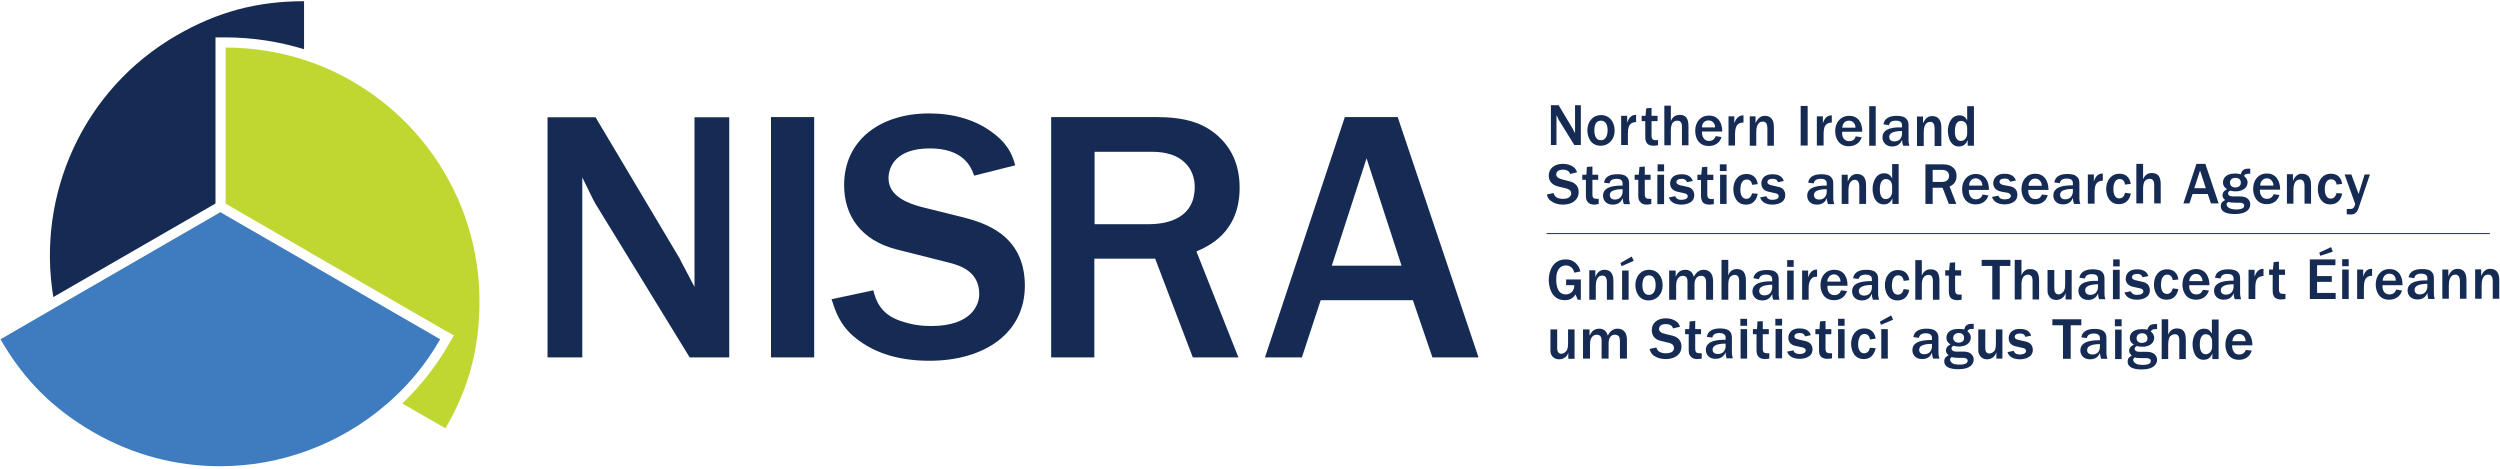
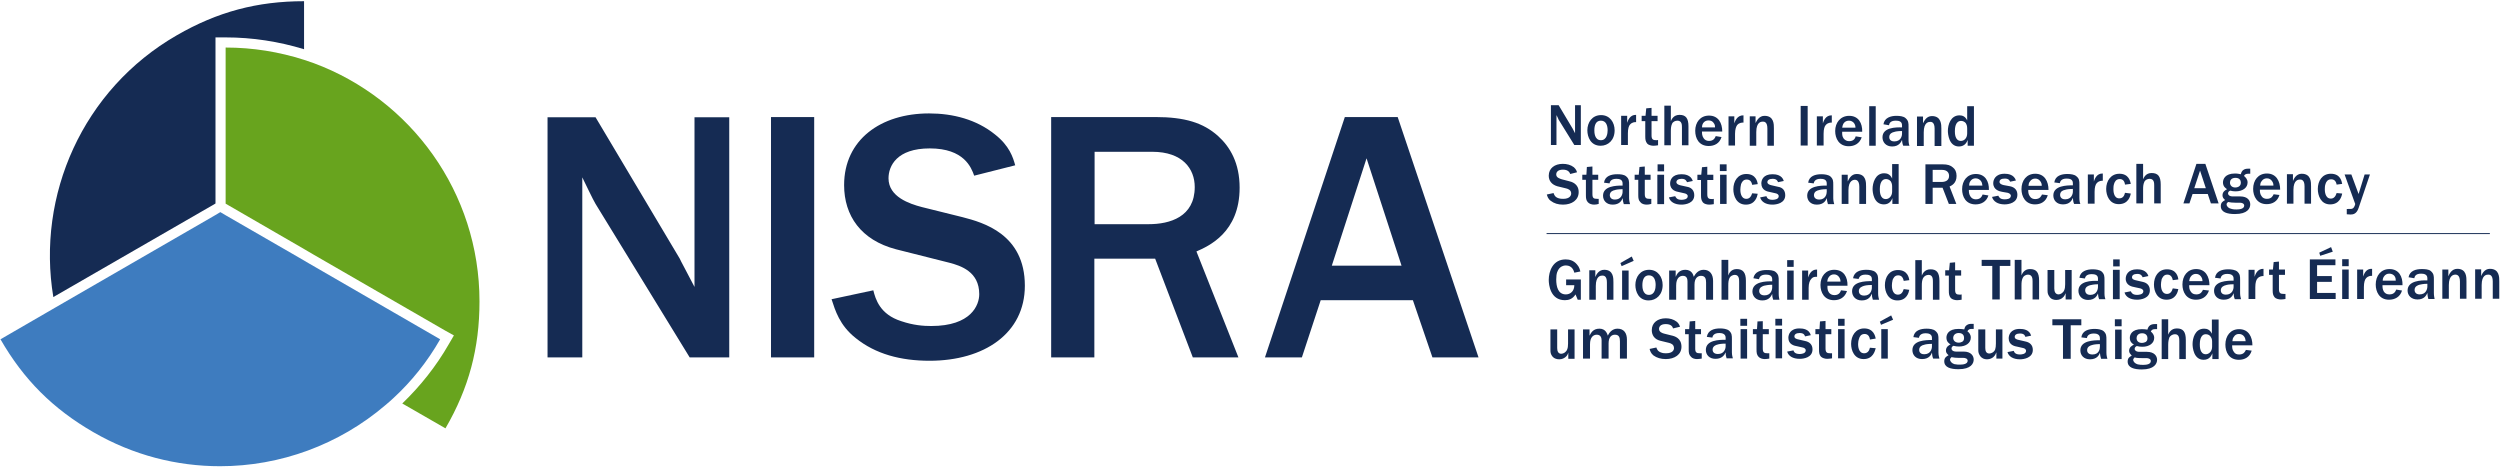
<svg xmlns="http://www.w3.org/2000/svg" version="1.2" viewBox="0 0 1036 194" width="1036" height="194">
-   <style>.a{fill:#152b53}.b{fill:none;stroke:#152b53;stroke-width:.4}.c{fill:#3e7cbf}.d{fill:#c0d732}</style>
+   <style>.a{fill:#152b53}.b{fill:none;stroke:#152b53;stroke-width:.4}.c{fill:#3e7cbf}.d{fill:#68a41e}</style>
  <path fill-rule="evenodd" class="a" d="m641 80.6c0.2 0.7 0.5 1.8 1.6 2.6 1.4 1.1 3.1 1.6 5.1 1.6 3.7 0 6.5-1.9 6.5-5.2 0-3.5-2.9-4.3-4.3-4.6l-2.7-0.7c-0.9-0.3-2.3-0.7-2.3-2 0-0.8 0.5-2 2.8-2 2.3 0 2.8 1.3 3 1.8l2.8-0.7c-0.1-0.5-0.4-1.3-1.3-2.1-1.3-1-2.9-1.4-4.6-1.4-3.3 0-5.8 1.8-5.8 4.9 0 2.1 1.2 3.7 3.6 4.4l3.7 0.9c0.7 0.2 2 0.6 2 2.1 0 0.8-0.6 2.2-3.3 2.2-0.5 0-1.2 0-2.1-0.3-1.4-0.5-1.7-1.5-1.9-2.1zm21.5 1.8c-0.3 0-0.4 0-0.6 0-1.5 0-2-0.3-2-2v-5.9h2.4v-2.1h-2.4v-3.4l-2.3 0.2-0.2 3.2h-1.7v2.1h1.5v6.3c0 1.4 0.1 2.2 0.8 3 0.6 0.7 1.7 1 2.6 1 0.5 0 1.3-0.1 1.9-0.3zm12.6-5.8c0-1.5 0-2.5-1.2-3.5-0.9-0.8-2.4-0.9-3.7-0.9-2.5 0-5.1 0.7-5.5 3.5l2.3 0.3c0.1-0.5 0.4-1.9 2.8-1.9 1.3 0 2.6 0.3 2.6 1.9v0.9c-2.6 0-8.1 0.1-8.1 4.2 0 2 1.4 3.7 4 3.7 2.9 0 3.8-1.8 4.1-2.7 0.1 1 0.2 1.5 0.5 2.5h2.6c-0.1-0.4-0.4-1.3-0.4-2.5zm-2.7 2.9c0 0.9-0.5 3.2-3.2 3.2-1.9 0-2.1-1.4-2.1-1.8 0-1.6 1.5-2 2-2.1 0.5-0.2 1.6-0.4 3.3-0.4zm11.9 2.9c-0.3 0-0.5 0-0.7 0-1.4 0-2-0.3-2-2v-5.9h2.4v-2.1h-2.4v-3.4l-2.2 0.2-0.3 3.2h-1.7v2.1h1.5v6.3c0 1.4 0.1 2.2 0.9 3 0.5 0.7 1.6 1 2.6 1 0.5 0 1.3-0.1 1.9-0.3zm5.3 2.2v-12.2h-2.8v12.2zm0-13.6v-2.9h-2.7v2.9zm2 10.8c0.5 1.8 2.3 3 5.2 3 1.7 0 5.3-0.6 5.3-3.9 0-1.9-1.1-3.2-3-3.5l-2.7-0.6c-0.9-0.2-1.7-0.6-1.7-1.3 0-0.8 0.7-1.4 2.2-1.4 1.7 0 2 1 2.2 1.4l2.4-0.5c-0.8-2.5-3.3-2.8-4.7-2.8-4 0-4.7 2.5-4.7 3.8 0 2.9 2.6 3.4 3.7 3.6l2.2 0.5c0.5 0.1 1.4 0.4 1.4 1.2 0 1.4-2 1.5-2.6 1.5-1.9 0-2.3-0.9-2.6-1.5zm18.6 0.6c-0.3 0.1-0.5 0.1-0.7 0.1-1.4 0-2-0.3-2-2v-5.9h2.5v-2.2h-2.5v-3.3l-2.2 0.2-0.3 3.1h-1.6v2.2h1.5v6.3c0 1.3 0.1 2.1 0.8 3 0.5 0.6 1.7 0.9 2.6 0.9 0.5 0 1.3-0.1 1.9-0.2zm5.3 2.1v-12.1h-2.7v12.1zm0-13.6v-2.8h-2.8v2.8zm10.6 9.2c-0.4 1.3-1.1 2.3-2.4 2.3-2.5 0-2.5-3.3-2.5-3.8 0-0.6 0.1-1.5 0.3-2.3 0.3-0.7 0.8-1.9 2.3-1.9 1.2 0 2 0.6 2.3 2.2l2.3-0.3c-0.1-0.9-0.7-4.2-4.7-4.2-3.6 0-5.4 3-5.4 6.3 0 2.8 1.3 6.4 5.2 6.4 3.9 0 4.7-3.4 4.9-4.5zm3.3 1.7c0.5 1.8 2.3 3 5.1 3 1.7 0 5.3-0.6 5.3-3.9 0-1.9-1-3.2-3-3.5l-2.6-0.6c-1-0.2-1.8-0.6-1.8-1.3 0-0.8 0.7-1.4 2.2-1.4 1.7 0 2.1 1 2.2 1.4l2.4-0.5c-0.7-2.5-3.3-2.8-4.7-2.8-3.9 0-4.6 2.5-4.6 3.8 0 2.9 2.5 3.4 3.7 3.6l2.2 0.5c0.5 0.1 1.3 0.4 1.3 1.2 0 1.4-2 1.5-2.6 1.5-1.9 0-2.3-0.9-2.5-1.5zm30.3-5.2c0-1.5 0-2.4-1.2-3.5-0.9-0.7-2.4-0.9-3.7-0.9-2.5 0-5.1 0.7-5.5 3.5l2.3 0.3c0.1-0.5 0.4-1.9 2.8-1.9 1.3 0 2.6 0.3 2.6 1.9v0.9c-2.6 0-8.1 0.1-8.1 4.2 0 2 1.4 3.7 4 3.7 2.9 0 3.8-1.8 4.1-2.7 0.1 1 0.2 1.5 0.5 2.5h2.6c-0.1-0.4-0.4-1.3-0.4-2.5zm-2.7 2.9c0 0.9-0.5 3.2-3.1 3.2-2 0-2.2-1.4-2.2-1.8 0-1.6 1.5-2 2-2.1 0.6-0.2 1.6-0.4 3.3-0.4zm6.2 5h2.8v-5.7c0-4.1 2.1-4.3 2.7-4.3 0.4 0 1.8 0.1 1.8 2.9v7.1h2.8v-7.2c0-1.6 0.1-5.2-3.9-5.2-2.3 0-3.2 2.1-3.7 3.1v-2.8h-2.5zm23.6 0v-16.5h-2.7v6c-0.8-1.8-2.1-2.2-3.3-2.2-3.7 0-4.8 4.1-4.8 6.5 0 1.3 0.4 6.4 4.7 6.4 2.4 0 3.2-1.8 3.5-2.6v2.4zm-2.7-5.1c0 1.9-1.3 3.1-2.6 3.1-2.5 0-2.5-3.2-2.5-4.1 0-1 0.1-4.2 2.6-4.2 0.6 0 1.4 0.3 1.9 0.9 0.4 0.7 0.6 1.2 0.6 2.2zm26.6 5.1l-2.8-7.2c0.8-0.4 2.9-1.3 2.9-4.4 0-1.7-0.6-2.8-1.5-3.5-1-0.9-2.2-1.3-4.3-1.3h-7.1v16.4h3v-6.7h4.1l2.6 6.7zm-9.8-14.1h3.9c2.1 0 2.9 1.2 2.9 2.5 0 2-1.7 2.5-3.1 2.5h-3.7zm20.7 10.2c-0.3 0.7-0.8 2-2.8 2-1 0-1.7-0.4-2.2-1.1-0.7-1-0.7-2-0.7-2.8h8.3c0.1-3.5-1.5-6.6-5.4-6.6-3.6 0-5.7 2.8-5.7 6.3 0 3.1 1.5 6.3 5.6 6.3 2.3 0 4.5-1.1 5.3-3.7zm-5.6-3.7c0-0.6 0.1-1.2 0.5-1.8q0.8-1.2 2.2-1.2c1 0 1.7 0.5 2.2 1.1 0.5 0.7 0.5 1.3 0.6 1.9zm9.5 4.7c0.5 1.8 2.3 3.1 5.2 3.1 1.7 0 5.3-0.6 5.3-4 0-1.9-1.1-3.1-3-3.5l-2.7-0.5c-0.9-0.2-1.7-0.6-1.7-1.3 0-0.9 0.7-1.4 2.2-1.4 1.7 0 2 0.9 2.2 1.3l2.4-0.5c-0.8-2.5-3.3-2.8-4.7-2.8-3.9 0-4.7 2.6-4.7 3.9 0 2.8 2.6 3.4 3.7 3.6l2.3 0.4c0.4 0.1 1.3 0.5 1.3 1.2 0 1.5-2 1.5-2.6 1.5-1.9 0-2.3-0.9-2.6-1.5zm20.7-1c-0.3 0.6-0.8 1.9-2.8 1.9-0.9 0-1.7-0.3-2.2-1.1-0.7-0.9-0.7-1.9-0.7-2.7h8.4c0-3.5-1.6-6.7-5.5-6.7-3.6 0-5.7 2.8-5.7 6.4 0 3 1.6 6.3 5.6 6.3 2.4 0 4.5-1.1 5.3-3.8zm-5.6-3.6c0.1-0.7 0.1-1.2 0.6-1.8q0.8-1.2 2.2-1.2c0.9 0 1.6 0.4 2.1 1.1 0.5 0.7 0.6 1.2 0.6 1.9zm21.1-0.5c0-1.5 0-2.5-1.3-3.5-0.8-0.7-2.3-0.9-3.7-0.9-2.4 0-5 0.7-5.4 3.5l2.3 0.3c0.1-0.5 0.4-1.9 2.8-1.9 1.3 0 2.6 0.3 2.6 1.9v0.9c-2.6 0-8.1 0.1-8.1 4.2 0 2 1.4 3.7 4 3.7 2.9 0 3.7-1.8 4.1-2.7 0.1 1 0.1 1.5 0.5 2.5h2.6c-0.2-0.4-0.4-1.3-0.4-2.5zm-2.7 2.9c0 0.9-0.5 3.2-3.2 3.2-1.9 0-2.1-1.4-2.1-1.8 0-1.6 1.4-2 2-2.1 0.5-0.2 1.6-0.4 3.3-0.4zm6.2 5h2.8v-4.9c0-1.9 0.4-3.1 0.9-3.6 0.9-1 1.9-1 2.5-1v-3c-2.6-0.1-3.4 2.4-3.7 3.3v-2.9h-2.5zm15.4-4.5c-0.3 1.4-1 2.3-2.4 2.3-2.4 0-2.4-3.3-2.4-3.8 0-0.5 0-1.5 0.3-2.3 0.2-0.6 0.7-1.9 2.3-1.9 1.2 0 2 0.7 2.2 2.3l2.4-0.3c-0.2-1-0.8-4.2-4.7-4.2-3.6 0-5.5 3-5.5 6.3 0 2.8 1.4 6.3 5.2 6.3 4 0 4.8-3.3 5-4.4zm4.7 4.4h2.8v-5.8c0-1.4 0.1-2.2 0.5-3.1 0.3-0.8 1.3-1.3 2.2-1.3 1.9 0 1.9 1.8 1.9 2.8v7.4h2.7v-7.8c0-3.4-1.1-4.8-3.8-4.8-2.4 0-3.2 1.9-3.5 2.6v-6.4h-2.8zm28.6-16.4h-3.7l-5.4 16.4h2.5l1.3-3.9h6.3l1.3 3.9h3.2zm-4.6 10.1l2.4-7.3 2.4 7.3zm23.2-8.1h-0.8c-0.8 0-1.4 0.1-2 0.5-0.5 0.3-0.9 0.9-1.1 1.8-0.7-0.1-1.3-0.3-2.4-0.3-4.2 0-5 2.4-5 3.7 0 1.7 1.1 2.4 1.7 2.8-0.6 0.3-1.9 1-1.9 2.5 0 0.9 0.4 1.4 1.1 2-0.9 0.5-1.8 1-1.8 2.5 0 2.6 2.7 3.3 5.9 3.3 5.2 0 6.3-2.4 6.3-4 0-1.6-1.1-3.3-4.1-3.3h-3.1c-1.6 0-2-0.8-2-1.2 0-0.8 0.5-1 0.9-1.2 0.8 0.2 1.4 0.3 2.2 0.3 3 0 5-1.5 5-3.7 0-1.3-0.8-2.1-1.5-2.7 0.4-0.7 0.9-0.9 1.8-0.9h0.8zm-3.9 5.7c0 0.6-0.1 1.2-0.8 1.7-0.3 0.2-0.9 0.4-1.5 0.4-1.5 0-2.2-1-2.2-2 0-0.9 0.5-2 2.3-2 1.7 0 2.2 1.1 2.2 1.9zm-5.9 9.1c0-0.4 0.2-0.6 0.6-1 0.8 0.2 2 0.3 3 0.3h1.9c0.8 0 1.8 0.3 1.8 1.2 0 1.4-2 1.6-3.2 1.6-0.6 0-1.4 0-2.3-0.3-1-0.2-1.8-1-1.8-1.8zm19.5-4.2c-0.3 0.6-0.8 1.9-2.8 1.9-0.9 0-1.7-0.3-2.2-1.1-0.7-0.9-0.7-1.9-0.7-2.7h8.4c0-3.5-1.6-6.7-5.5-6.7-3.6 0-5.7 2.8-5.7 6.4 0 3 1.6 6.3 5.6 6.3 2.4 0 4.5-1.1 5.3-3.8zm-5.6-3.6c0.1-0.7 0.1-1.2 0.6-1.8q0.8-1.2 2.2-1.2c0.9 0 1.6 0.4 2.1 1.1 0.5 0.7 0.6 1.2 0.6 1.9zm11.1 7.5h2.7v-5.7c0-4.2 2.1-4.3 2.7-4.3 0.5 0 1.9 0 1.9 2.8v7.2h2.7v-7.2c0-1.6 0.1-5.2-3.9-5.2-2.2 0-3.2 2-3.6 3v-2.8h-2.5zm20.6-4.4c-0.4 1.3-1.1 2.3-2.4 2.3-2.5 0-2.5-3.4-2.5-3.8 0-0.6 0-1.5 0.3-2.3 0.2-0.7 0.8-1.9 2.3-1.9 1.2 0 2 0.6 2.3 2.2l2.3-0.3c-0.2-1-0.7-4.2-4.7-4.2-3.6 0-5.4 3-5.4 6.3 0 2.8 1.3 6.4 5.1 6.4 4 0 4.8-3.4 5-4.5zm13.8-7.7h-2.2l-2.5 8.1-3-8.1h-2.8l4.1 11.4c0.1 0.2 0.3 0.7 0.3 0.8 0 0.3-0.4 1.4-0.8 1.7-0.5 0.5-1.1 0.4-2.7 0.4v2.2q1.3 0.1 1.6 0.1c1.1 0 2.5-0.3 3.3-2.7z" />
  <path fill-rule="evenodd" class="a" d="m655.1 60.1h-2.7l-6.5-10.5c-0.1-0.3-0.7-1.6-0.9-1.9v12.4h-2.3v-16.5h3.2l5.8 9.7c0.1 0.1 0.5 0.9 1 1.9v-11.6h2.4zm8.2 0.3c-4.1 0-5.5-3.6-5.5-6.4 0-3.3 2-6.3 5.7-6.3 3.6 0 5.6 3 5.6 6.3 0 4.1-2.7 6.4-5.8 6.4zm0.1-10.4c-2.2 0-2.7 2.1-2.7 4 0 0.7 0 4.1 2.7 4.1 2.5 0 2.8-2.9 2.8-4.1 0-2.1-0.7-4-2.8-4zm8.4-2h2.5v2.9c0.3-0.9 1.1-3.4 3.7-3.3v3c-0.6 0-1.6 0-2.5 1-0.5 0.5-0.9 1.7-0.9 3.6v4.9h-2.8zm15.3 12.2c-0.6 0.1-1.4 0.2-1.9 0.2-0.9 0-2.1-0.3-2.6-0.9-0.7-0.9-0.8-1.7-0.8-3v-6.3h-1.5v-2.2h1.6l0.3-3.1 2.2-0.2v3.3h2.5v2.2h-2.5v5.9c0 1.7 0.6 2 2 2 0.2 0 0.4 0 0.7-0.1zm2.6-16.4h2.7v6.4c0.3-0.7 1.1-2.6 3.6-2.6 2.6 0 3.7 1.4 3.7 4.8v7.8h-2.7v-7.4c0-1 0-2.8-1.9-2.8-0.9 0-1.9 0.5-2.2 1.3-0.4 0.9-0.5 1.7-0.5 3.1v5.8h-2.7zm23.7 13c-0.8 2.6-2.9 3.7-5.3 3.7-4.1 0-5.6-3.2-5.6-6.3 0-3.5 2.1-6.3 5.7-6.3 3.9 0 5.5 3.1 5.5 6.6h-8.4c0 0.8 0 1.8 0.7 2.8 0.5 0.7 1.2 1.1 2.2 1.1 2 0 2.5-1.3 2.8-2zm-2.7-4c0-0.6 0-1.2-0.6-1.9-0.4-0.6-1.1-1-2.1-1q-1.4 0-2.2 1.1c-0.4 0.7-0.5 1.2-0.5 1.8zm5.6-4.6h2.4v2.9c0.3-0.9 1.2-3.4 3.8-3.3v3c-0.7 0-1.7 0-2.6 1-0.4 0.5-0.9 1.7-0.9 3.6v4.9h-2.7zm8.8 0h2.4v2.8c0.5-1 1.5-3 3.7-3 4 0 3.9 3.6 3.9 5.2v7.2h-2.7v-7.2c0-2.8-1.4-2.8-1.9-2.8-0.6 0-2.7 0.1-2.7 4.3v5.7h-2.7zm21.1 12.1v-16.4h2.9v16.4zm6.7-12.1h2.5v2.9c0.3-0.9 1.1-3.4 3.7-3.3v3c-0.6 0-1.6 0-2.5 1-0.5 0.5-0.9 1.7-0.9 3.6v4.9h-2.8zm18.6 8.7c-0.9 2.6-3 3.7-5.4 3.7-4 0-5.6-3.2-5.6-6.3 0-3.5 2.2-6.3 5.8-6.3 3.9 0 5.5 3.1 5.4 6.6h-8.3c0 0.9-0.1 1.8 0.6 2.8 0.6 0.7 1.3 1.1 2.3 1.1 2 0 2.5-1.3 2.7-2zm-2.6-4c0-0.6-0.1-1.2-0.6-1.9-0.5-0.6-1.2-1-2.1-1q-1.4 0-2.2 1.1c-0.4 0.7-0.5 1.2-0.6 1.8zm5.7 7.5v-16.4h2.7v16.4zm16.3-2.4c0 1.1 0.2 2 0.4 2.4h-2.6c-0.4-1-0.4-1.4-0.5-2.4-0.4 0.8-1.2 2.7-4.1 2.7-2.6 0-4-1.8-4-3.8 0-4.1 5.5-4.2 8.1-4.1v-0.9c0-1.6-1.3-1.9-2.6-1.9-2.4 0-2.7 1.3-2.8 1.9l-2.3-0.4c0.4-2.7 3-3.5 5.4-3.5 1.4 0 2.9 0.2 3.7 0.9 1.3 1.1 1.3 2.1 1.3 3.6zm-2.7-3.7c-1.7 0-2.8 0.2-3.3 0.4-0.6 0.1-2 0.6-2 2.1 0 0.5 0.2 1.8 2.1 1.8 2.7 0 3.2-2.2 3.2-3.2zm6.2-6h2.5v2.8c0.5-1 1.4-3 3.7-3 3.9 0 3.9 3.6 3.9 5.2v7.2h-2.8v-7.2c0-2.8-1.4-2.8-1.8-2.8-0.6 0-2.7 0.1-2.7 4.3v5.7h-2.8zm21 12.1v-2.4c-0.3 0.8-1.1 2.7-3.6 2.7-4.2 0-4.6-5.2-4.6-6.5 0-2.4 1.1-6.4 4.8-6.4 1.2 0 2.4 0.4 3.2 2.1v-5.9h2.8v16.4zm-0.2-7.1c0-1.1-0.2-1.6-0.6-2.3-0.5-0.6-1.3-0.9-1.9-0.9-2.5 0-2.6 3.2-2.6 4.3 0 0.8 0 4 2.5 4 1.3 0 2.6-1.1 2.6-3.1z" />
  <path fill-rule="evenodd" class="a" d="m652.5 136.5h-2.7v5.9c0 1.1-0.1 1.8-0.4 2.5-0.4 1-1.5 1.7-2.4 1.7-1.3 0-1.7-1.1-1.7-2.4v-7.7h-2.8v8.5c0 1.1 0.1 1.6 0.6 2.4 0.7 1.1 1.9 1.5 3 1.5 1.3 0 2.1-0.5 2.6-0.9 0.8-0.6 1-1.3 1.2-1.9v2.6h2.6zm3.5 12.1h2.9v-5.9c0-3 1.4-4 2.8-4 1.7 0 2 1.4 2 2.3v7.6h2.9v-6.3c0-2.7 1.3-3.6 2.6-3.6 1.8 0 2.1 1.2 2.1 2.8v7.1h2.9v-7.9c0-2.6-1.2-4.5-3.9-4.5-2.1 0-3.4 1.5-4 2.9-0.3-0.8-0.9-2.9-3.5-2.9-2.7 0-3.5 1.8-4.1 2.9v-2.6h-2.7zm27.6-4c0.2 0.8 0.5 1.8 1.6 2.7 1.4 1 3.1 1.5 5.1 1.5 3.7 0 6.5-1.9 6.5-5.1 0-3.6-2.8-4.4-4.2-4.7l-2.8-0.7c-0.9-0.2-2.3-0.7-2.3-2 0-0.8 0.5-2 2.8-2 2.4 0 2.9 1.3 3 1.8l2.9-0.7c-0.2-0.5-0.4-1.3-1.4-2.1-1.3-1-2.9-1.4-4.5-1.4-3.3 0-5.8 1.8-5.8 4.9 0 2.1 1.1 3.8 3.5 4.4l3.7 0.9c0.7 0.2 2 0.6 2 2.2 0 0.7-0.5 2.1-3.3 2.1-0.5 0-1.2 0-2-0.3-1.5-0.5-1.8-1.5-2-2.1zm21.6 1.8c-0.3 0-0.5 0-0.7 0-1.4 0-2-0.3-2-1.9v-6h2.4v-2.1h-2.4v-3.4l-2.3 0.2-0.2 3.2h-1.7v2.1h1.5v6.3c0 1.4 0.1 2.2 0.9 3 0.5 0.7 1.6 1 2.5 1 0.6 0 1.3-0.1 2-0.2zm12.5-5.8c0-1.6 0-2.5-1.2-3.6-0.9-0.7-2.4-0.9-3.7-0.9-2.5 0-5 0.7-5.5 3.5l2.3 0.3c0.1-0.5 0.4-1.9 2.9-1.9 1.2 0 2.6 0.4 2.6 1.9v0.9c-2.7 0-8.2 0.1-8.2 4.2 0 2 1.4 3.7 4 3.7 2.9 0 3.8-1.8 4.2-2.7 0 1 0.1 1.5 0.4 2.5h2.6c-0.1-0.4-0.4-1.3-0.4-2.5zm-2.6 2.9c0 0.9-0.5 3.2-3.2 3.2-2 0-2.2-1.3-2.2-1.8 0-1.5 1.5-2 2-2.1 0.6-0.2 1.6-0.4 3.4-0.4zm8.9 5.1v-12.2h-2.7v12.2zm0-13.6v-2.9h-2.8v2.9zm9.2 11.4c-0.3 0-0.4 0-0.7 0-1.4 0-2-0.3-2-1.9v-6h2.5v-2.1h-2.5v-3.3l-2.2 0.1-0.2 3.2h-1.7v2.1h1.5v6.3c0 1.4 0.1 2.2 0.8 3 0.6 0.7 1.7 1 2.6 1 0.5 0 1.3-0.1 1.9-0.2zm5.3 2.1v-12.2h-2.7v12.2zm0-13.6v-2.8h-2.8v2.8zm2.1 10.8c0.5 1.8 2.3 3 5.2 3 1.6 0 5.3-0.5 5.3-3.9 0-1.9-1.1-3.1-3.1-3.5l-2.6-0.6c-1-0.2-1.8-0.5-1.8-1.3 0-0.8 0.7-1.4 2.2-1.4 1.8 0 2.1 1 2.2 1.4l2.4-0.5c-0.7-2.5-3.2-2.8-4.7-2.8-3.9 0-4.6 2.6-4.6 3.9 0 2.8 2.5 3.3 3.7 3.5l2.2 0.5c0.5 0.1 1.3 0.4 1.3 1.2 0 1.4-2 1.5-2.5 1.5-2 0-2.4-0.9-2.6-1.5zm18.6 0.7c-0.3 0-0.5 0-0.7 0-1.4 0-2-0.3-2-2v-5.9h2.4v-2.1h-2.4v-3.4l-2.3 0.2-0.2 3.2h-1.7v2.1h1.5v6.3c0 1.4 0.1 2.2 0.8 3 0.6 0.6 1.7 0.9 2.6 0.9 0.5 0 1.3-0.1 2-0.2zm5.2 2.1v-12.1h-2.7v12.1zm0-13.5v-2.9h-2.7v2.9zm10.5 9.1c-0.3 1.4-1.1 2.3-2.4 2.3-2.5 0-2.5-3.3-2.5-3.8 0-0.6 0.1-1.5 0.4-2.3 0.2-0.7 0.7-1.9 2.3-1.9 1.1 0 2 0.7 2.2 2.3l2.4-0.4c-0.2-0.9-0.8-4.2-4.8-4.2-3.5 0-5.4 3-5.4 6.4 0 2.7 1.3 6.3 5.2 6.3 3.9 0 4.7-3.4 5-4.5zm7.4 4.5v-12.2h-2.7v12.2zm1.4-17.9l-4.7 2.6 0.5 1.3 5-2.1zm19.6 10c0-1.6 0-2.5-1.3-3.6-0.8-0.7-2.3-0.9-3.6-0.9-2.5 0-5.1 0.7-5.5 3.5l2.3 0.3c0.1-0.5 0.4-1.9 2.8-1.9 1.3 0 2.6 0.4 2.6 1.9v0.9c-2.6 0-8.1 0.1-8.1 4.2 0 2 1.4 3.7 4 3.7 2.9 0 3.8-1.8 4.1-2.7 0.1 1 0.1 1.5 0.5 2.5h2.6c-0.1-0.4-0.4-1.3-0.4-2.5zm-2.7 2.9c0 0.9-0.5 3.2-3.2 3.2-1.9 0-2.1-1.3-2.1-1.8 0-1.5 1.4-2 2-2.1 0.5-0.2 1.6-0.4 3.3-0.4zm17.3-9.4h-0.8c-0.8 0-1.5 0.1-2 0.5-0.6 0.3-0.9 0.9-1.1 1.8-0.7-0.1-1.3-0.2-2.4-0.2-4.3 0-5 2.4-5 3.6 0 1.7 1 2.4 1.7 2.8-0.7 0.4-1.9 1-1.9 2.6 0 0.8 0.4 1.3 1.1 1.9-0.9 0.5-1.8 1-1.8 2.5 0 2.6 2.7 3.3 5.9 3.3 5.2 0 6.3-2.4 6.3-4 0-1.6-1.2-3.3-4.1-3.3h-3.1c-1.6 0-2-0.8-2-1.2 0-0.8 0.5-1 0.8-1.2 0.9 0.2 1.4 0.3 2.3 0.3 2.9 0 4.9-1.5 4.9-3.7 0-1.3-0.7-2.1-1.4-2.6 0.4-0.8 0.9-1 1.8-1h0.8zm-4 5.7c0 0.6 0 1.2-0.7 1.7-0.4 0.2-0.9 0.4-1.5 0.4-1.5 0-2.3-0.9-2.3-2 0-0.8 0.6-2 2.3-2 1.8 0 2.2 1.2 2.2 1.9zm-5.8 9.1c0-0.3 0.2-0.6 0.6-1 0.8 0.2 2 0.3 2.9 0.3h2c0.8 0 1.8 0.3 1.8 1.2 0 1.4-2 1.6-3.2 1.6-0.6 0-1.4 0-2.3-0.2-1-0.3-1.8-1.1-1.8-1.9zm21.7-12.5h-2.7v5.8c0 1.2-0.1 1.8-0.3 2.5-0.4 1.1-1.6 1.7-2.4 1.7-1.3 0-1.7-1-1.7-2.3v-7.7h-2.9v8.5c0 1.1 0.2 1.6 0.7 2.4 0.7 1.1 1.8 1.5 2.9 1.5 1.4 0 2.2-0.6 2.6-0.9 0.8-0.7 1-1.3 1.3-2v2.6h2.5zm2.1 9.4c0.5 1.8 2.3 3 5.2 3 1.6 0 5.3-0.6 5.3-3.9 0-1.9-1.1-3.1-3.1-3.5l-2.6-0.6c-1-0.2-1.8-0.5-1.8-1.3 0-0.8 0.7-1.4 2.2-1.4 1.8 0 2.1 1 2.2 1.4l2.4-0.5c-0.7-2.5-3.2-2.8-4.7-2.8-3.9 0-4.6 2.6-4.6 3.9 0 2.8 2.5 3.3 3.7 3.5l2.2 0.5c0.5 0.1 1.3 0.4 1.3 1.2 0 1.4-2 1.5-2.5 1.5-2 0-2.4-0.9-2.6-1.5zm26.2 2.8v-13.9h4.4v-2.5h-12v2.5h4.4v13.9zm14.8-7.9c0-1.6 0-2.5-1.2-3.6-0.9-0.7-2.4-0.9-3.7-0.9-2.5 0-5.1 0.7-5.5 3.5l2.3 0.3c0.1-0.5 0.4-1.9 2.9-1.9 1.2 0 2.5 0.4 2.5 1.9v0.9c-2.6 0-8.1 0.1-8.1 4.2 0 2 1.4 3.7 4 3.7 2.9 0 3.8-1.8 4.1-2.7 0.1 1 0.2 1.5 0.5 2.5h2.6c-0.1-0.4-0.4-1.3-0.4-2.5zm-2.7 2.9c0 1-0.4 3.2-3.1 3.2-2 0-2.2-1.3-2.2-1.8 0-1.5 1.5-2 2-2.1 0.6-0.2 1.6-0.4 3.3-0.4zm9 5.1v-12.2h-2.7v12.2zm0-13.6v-2.9h-2.8v2.9zm14.7-0.9h-0.9c-0.7 0-1.4 0.1-2 0.5-0.5 0.4-0.9 0.9-1.1 1.8-0.7-0.1-1.3-0.2-2.3-0.2-4.3 0-5 2.4-5 3.6 0 1.7 1 2.4 1.7 2.8-0.7 0.4-2 1-2 2.6 0 0.8 0.5 1.3 1.1 2-0.8 0.4-1.7 0.9-1.7 2.4 0 2.6 2.7 3.3 5.9 3.3 5.1 0 6.3-2.4 6.3-4 0-1.6-1.2-3.3-4.2-3.3h-3.1c-1.6 0-2-0.8-2-1.2 0-0.7 0.5-1 0.9-1.2 0.8 0.2 1.4 0.3 2.3 0.3 2.9 0 4.9-1.5 4.9-3.7 0-1.3-0.8-2.1-1.4-2.6 0.3-0.7 0.8-1 1.7-1h0.9zm-4 5.7c0 0.6 0 1.2-0.7 1.7-0.4 0.2-1 0.4-1.6 0.4-1.5 0-2.2-0.9-2.2-2 0-0.8 0.5-2 2.3-2 1.7 0 2.2 1.2 2.2 1.9zm-5.9 9.1c0-0.3 0.2-0.6 0.6-1 0.8 0.3 2.1 0.3 3 0.3h1.9c0.9 0 1.8 0.4 1.8 1.2 0 1.4-1.9 1.6-3.1 1.6-0.7 0-1.5 0-2.3-0.2-1.1-0.3-1.9-1.1-1.9-1.9zm11.8-0.3h2.7v-5.9c0-1.4 0.2-2.2 0.5-3.1 0.4-0.7 1.3-1.3 2.3-1.3 1.8 0 1.8 1.8 1.8 2.9v7.4h2.7v-7.9c0-3.4-1.1-4.8-3.7-4.8-2.5 0-3.3 1.9-3.6 2.6v-6.4h-2.7zm23.6 0v-16.4h-2.8v5.9c-0.8-1.7-2-2.1-3.2-2.1-3.8 0-4.8 4-4.8 6.4 0 1.3 0.4 6.5 4.6 6.5 2.5 0 3.3-1.9 3.6-2.7v2.4zm-2.7-5.1c0 2-1.4 3.1-2.6 3.1-2.5 0-2.5-3.2-2.5-4.1 0-1 0.1-4.2 2.5-4.2 0.7 0 1.5 0.3 1.9 0.9 0.5 0.7 0.7 1.2 0.7 2.2zm14 1.3c-0.3 0.6-0.8 1.9-2.8 1.9-1 0-1.7-0.3-2.2-1.1-0.7-0.9-0.7-1.9-0.7-2.7h8.4c0-3.5-1.6-6.7-5.5-6.7-3.6 0-5.7 2.8-5.7 6.4 0 3.1 1.5 6.3 5.6 6.3 2.4 0 4.5-1.1 5.3-3.8zm-5.6-3.6c0.1-0.7 0.1-1.2 0.6-1.8q0.7-1.2 2.1-1.2c1 0 1.7 0.4 2.2 1.1 0.5 0.7 0.5 1.3 0.6 1.9z" />
  <path fill-rule="evenodd" class="a" d="m655.1 115.8h-6.1v2.4h3.4c0 2.4-1.6 3.8-3.5 3.8-3.3 0-4-3.3-4-6.2 0-2.7 0.6-3.7 1.2-4.5 0.5-0.6 1.4-1.3 2.8-1.3 2.7 0 3.3 2.3 3.5 3l2.5-0.5c-0.2-0.7-0.4-1.8-1.4-2.9-1.4-1.7-3.2-2.1-4.7-2.1-5.3 0-7 4.9-7 8.5 0 1.9 0.6 8.4 6.7 8.4 1.6 0 3.2-0.5 4.4-2.4l0.9 2.2h1.3zm3.5 8.4h2.7v-5.7c0-4.2 2.1-4.3 2.7-4.3 0.5 0 1.9 0 1.9 2.8v7.2h2.7v-7.2c0-1.6 0.1-5.2-3.8-5.2-2.3 0-3.3 2-3.7 3v-2.8h-2.5zm16.3 0v-12.1h-2.7v12.1zm1.3-17.9l-4.7 2.7 0.5 1.3 5-2.2zm12.8 11.8c0-3.3-2-6.3-5.6-6.3-3.7 0-5.7 3-5.7 6.3 0 2.8 1.4 6.4 5.5 6.4 3.1 0 5.8-2.3 5.8-6.4zm-2.9 0c0 1.3-0.3 4.1-2.8 4.1-2.7 0-2.7-3.4-2.7-4 0-1.9 0.5-4.1 2.7-4.1 2.1 0 2.8 1.9 2.8 4zm5.6 6.1h2.9v-5.9c0-3 1.4-4 2.8-4 1.7 0 1.9 1.4 1.9 2.4v7.5h2.9v-6.3c0-2.7 1.4-3.6 2.7-3.6 1.8 0 2.1 1.3 2.1 2.8v7.1h2.9v-7.8c0-2.7-1.3-4.6-3.9-4.6-2.2 0-3.4 1.6-4.1 2.9-0.2-0.8-0.8-2.9-3.5-2.9-2.6 0-3.5 1.8-4 2.9v-2.6h-2.7zm21.7 0h2.8v-5.8c0-1.5 0.1-2.3 0.5-3.2 0.3-0.7 1.3-1.3 2.2-1.3 1.8 0 1.8 1.9 1.8 2.9v7.4h2.8v-7.9c0-3.3-1.2-4.8-3.8-4.8-2.5 0-3.3 2-3.5 2.7v-6.5h-2.8zm23.7-7.9c0-1.5 0-2.5-1.3-3.6-0.8-0.7-2.4-0.8-3.7-0.8-2.5 0-5 0.7-5.5 3.4l2.3 0.4c0.2-0.6 0.5-1.9 2.9-1.9 1.2 0 2.6 0.3 2.6 1.9v0.9c-2.6-0.1-8.2 0.1-8.2 4.2 0 1.9 1.4 3.7 4.1 3.7 2.9 0 3.7-1.9 4.1-2.7 0 1 0.1 1.5 0.4 2.4h2.6c-0.1-0.4-0.3-1.3-0.3-2.4zm-2.7 2.8c0 1-0.5 3.3-3.2 3.3-2 0-2.2-1.4-2.2-1.8 0-1.6 1.5-2 2-2.2 0.6-0.1 1.6-0.4 3.4-0.4zm8.9 5.1v-12.1h-2.7v12.1zm0-13.6v-2.8h-2.7v2.8zm3.5 13.6h2.7v-4.9c0-1.9 0.5-3.1 1-3.6 0.8-1.1 1.8-1 2.5-1v-3c-2.6-0.1-3.4 2.4-3.7 3.3v-2.9h-2.5zm16.1-3.9c-0.2 0.7-0.8 2-2.7 2-1 0-1.8-0.4-2.3-1.1-0.7-1-0.6-2-0.6-2.8h8.3c0.1-3.5-1.5-6.6-5.5-6.6-3.5 0-5.7 2.7-5.7 6.3 0 3.1 1.6 6.3 5.6 6.3 2.4 0 4.5-1.1 5.4-3.8zm-5.7-3.6c0.1-0.7 0.2-1.2 0.6-1.8q0.8-1.2 2.2-1.2c0.9 0 1.6 0.4 2.1 1.1 0.5 0.7 0.6 1.3 0.6 1.9zm21.1-0.4c0-1.6 0-2.5-1.2-3.6-0.9-0.7-2.4-0.9-3.7-0.9-2.5 0-5 0.7-5.5 3.5l2.3 0.3c0.2-0.5 0.5-1.8 2.9-1.8 1.2 0 2.6 0.3 2.6 1.8v0.9c-2.7 0-8.2 0.1-8.2 4.2 0 2 1.4 3.8 4 3.8 3 0 3.8-1.9 4.2-2.8 0 1 0.1 1.5 0.4 2.5h2.6c-0.1-0.4-0.4-1.3-0.4-2.5zm-2.6 2.9c0 1-0.5 3.3-3.2 3.3-2 0-2.2-1.4-2.2-1.9 0-1.5 1.5-1.9 2-2.1 0.6-0.2 1.6-0.4 3.4-0.4zm13.2 0.6c-0.4 1.4-1.1 2.3-2.4 2.3-2.5 0-2.5-3.3-2.5-3.8 0-0.6 0.1-1.5 0.3-2.3 0.3-0.7 0.8-1.9 2.3-1.9 1.2 0 2 0.7 2.3 2.3l2.3-0.3c-0.1-1-0.7-4.2-4.7-4.2-3.6 0-5.4 2.9-5.4 6.3 0 2.7 1.3 6.3 5.2 6.3 3.9 0 4.7-3.3 4.9-4.4zm4.8 4.4h2.7v-5.8c0-1.4 0.1-2.2 0.5-3.1 0.4-0.8 1.3-1.4 2.3-1.4 1.8 0 1.8 1.9 1.8 2.9v7.4h2.7v-7.8c0-3.4-1.1-4.8-3.7-4.8-2.5 0-3.3 1.9-3.6 2.6v-6.4h-2.7zm19.2-2.2c-0.3 0.1-0.4 0.1-0.7 0.1-1.4 0-2-0.3-2-2v-5.9h2.5v-2.2h-2.5v-3.3l-2.2 0.2-0.3 3.1h-1.6v2.2h1.5v6.3c0 1.3 0.1 2.1 0.8 3 0.6 0.6 1.7 0.9 2.6 0.9 0.5 0 1.3-0.1 1.9-0.2zm15.8 2.1v-13.9h4.4v-2.5h-11.9v2.5h4.4v13.9zm6.2 0h2.8v-5.8c0-1.4 0.1-2.2 0.5-3.1 0.3-0.8 1.3-1.4 2.2-1.4 1.9 0 1.9 1.9 1.9 2.9v7.4h2.7v-7.8c0-3.4-1.1-4.8-3.8-4.8-2.4 0-3.2 1.9-3.5 2.6v-6.4h-2.8zm23.6-12.2h-2.7v5.9c0 1.1-0.1 1.8-0.4 2.5-0.4 1-1.5 1.7-2.3 1.7-1.3 0-1.8-1.1-1.8-2.4v-7.7h-2.8v8.5c0 1.1 0.2 1.7 0.7 2.4 0.6 1.1 1.8 1.5 2.9 1.5 1.3 0 2.2-0.5 2.6-0.9 0.8-0.6 1-1.3 1.3-1.9v2.6h2.5zm13.6 4.2c0-1.5 0-2.5-1.2-3.6-0.9-0.7-2.4-0.9-3.7-0.9-2.5 0-5.1 0.8-5.5 3.5l2.3 0.3c0.1-0.5 0.4-1.8 2.8-1.8 1.3 0 2.6 0.3 2.6 1.8v1c-2.6-0.1-8.1 0-8.1 4.1 0 2 1.4 3.8 4 3.8 2.9 0 3.8-1.9 4.1-2.7 0.1 0.9 0.1 1.4 0.5 2.4h2.6c-0.2-0.4-0.4-1.3-0.4-2.4zm-2.7 2.8c0 1-0.5 3.3-3.2 3.3-1.9 0-2.1-1.4-2.1-1.9 0-1.5 1.4-1.9 2-2.1 0.5-0.1 1.6-0.4 3.3-0.4zm9 5.1v-12.2h-2.8v12.2zm0-13.6v-2.9h-2.7v2.9zm2 10.8c0.5 1.8 2.3 3 5.2 3 1.7 0 5.3-0.6 5.3-3.9 0-1.9-1.1-3.1-3-3.5l-2.6-0.6c-1-0.2-1.8-0.5-1.8-1.3 0-0.8 0.7-1.4 2.2-1.4 1.7 0 2 1 2.2 1.4l2.4-0.5c-0.8-2.5-3.3-2.8-4.7-2.8-3.9 0-4.7 2.5-4.7 3.9 0 2.8 2.6 3.3 3.7 3.5l2.3 0.5c0.4 0.1 1.3 0.4 1.3 1.2 0 1.4-2 1.5-2.6 1.5-1.9 0-2.3-0.9-2.6-1.5zm20-1.7c-0.4 1.4-1.1 2.3-2.4 2.3-2.5 0-2.5-3.3-2.5-3.8 0-0.5 0.1-1.5 0.3-2.3 0.3-0.6 0.8-1.9 2.3-1.9 1.2 0 2 0.7 2.3 2.3l2.3-0.3c-0.1-1-0.7-4.2-4.7-4.2-3.6 0-5.4 3-5.4 6.3 0 2.8 1.3 6.3 5.2 6.3 3.9 0 4.7-3.3 4.9-4.4zm12.5 0.6c-0.3 0.6-0.8 1.9-2.7 1.9-1 0-1.8-0.3-2.3-1.1-0.7-0.9-0.7-1.9-0.7-2.7h8.4c0-3.5-1.6-6.7-5.5-6.7-3.6 0-5.7 2.8-5.7 6.4 0 3.1 1.6 6.3 5.6 6.3 2.4 0 4.5-1.1 5.4-3.8zm-5.7-3.6c0.1-0.7 0.2-1.2 0.6-1.8q0.8-1.2 2.2-1.2c0.9 0 1.6 0.4 2.1 1.1 0.5 0.7 0.6 1.3 0.6 1.9zm21.1-0.5c0-1.5 0-2.4-1.2-3.5-0.9-0.7-2.4-0.9-3.7-0.9-2.5 0-5.1 0.7-5.5 3.5l2.3 0.3c0.1-0.5 0.4-1.9 2.8-1.9 1.3 0 2.6 0.4 2.6 1.9v0.9c-2.6 0-8.1 0.1-8.1 4.2 0 2 1.4 3.7 4 3.7 2.9 0 3.8-1.8 4.1-2.7 0.1 1 0.1 1.5 0.5 2.5h2.6c-0.1-0.4-0.4-1.3-0.4-2.5zm-2.7 2.9c0 0.9-0.5 3.2-3.2 3.2-1.9 0-2.1-1.3-2.1-1.8 0-1.5 1.5-2 2-2.1 0.5-0.2 1.6-0.4 3.3-0.4zm6.2 5h2.8v-4.9c0-1.9 0.4-3.1 0.9-3.6 0.9-1 1.9-1 2.5-1v-3c-2.6-0.1-3.4 2.4-3.7 3.3v-2.9h-2.5zm15.3-2.1c-0.3 0-0.5 0-0.7 0-1.4 0-2-0.3-2-2v-5.9h2.5v-2.2h-2.5v-3.3l-2.2 0.2-0.3 3.1h-1.6v2.2h1.5v6.3c0 1.4 0.1 2.1 0.8 3 0.5 0.6 1.7 0.9 2.6 0.9 0.5 0 1.3-0.1 1.9-0.2zm20.8 2.1v-2.5h-7.7v-4.6h6.1v-2.4h-6.1v-4.5h7.6v-2.4h-10.6v16.4zm-1.9-21.5l-4.9 2.3 0.4 1.3 5.2-1.7zm7.3 21.5v-12.2h-2.7v12.2zm0-13.6v-2.9h-2.7v2.9zm3.5 13.6h2.8v-5c0-1.8 0.4-3.1 0.9-3.6 0.9-1 1.9-1 2.5-1v-2.9c-2.6-0.2-3.4 2.3-3.7 3.2v-2.9h-2.5zm16.2-3.9c-0.3 0.7-0.8 2-2.8 2-1 0-1.7-0.3-2.3-1.1-0.6-1-0.6-1.9-0.6-2.7h8.3c0.1-3.6-1.5-6.7-5.4-6.7-3.6 0-5.7 2.8-5.7 6.4 0 3 1.5 6.3 5.5 6.3 2.4 0 4.6-1.1 5.4-3.8zm-5.6-3.7c0-0.6 0.1-1.1 0.5-1.7q0.8-1.2 2.2-1.2c1 0 1.7 0.4 2.2 1 0.5 0.8 0.5 1.3 0.5 1.9zm21.2-0.4c0-1.5 0-2.5-1.3-3.6-0.8-0.7-2.4-0.8-3.7-0.8-2.5 0-5 0.7-5.5 3.4l2.4 0.4c0.1-0.6 0.4-1.9 2.8-1.9 1.2 0 2.6 0.3 2.6 1.9v0.9c-2.6-0.1-8.2 0.1-8.2 4.2 0 2 1.5 3.7 4.1 3.7 2.9 0 3.7-1.8 4.1-2.7 0.1 1 0.1 1.5 0.4 2.5h2.6c-0.1-0.5-0.3-1.4-0.3-2.5zm-2.7 2.8c0 1-0.5 3.3-3.2 3.3-1.9 0-2.1-1.4-2.1-1.8 0-1.6 1.4-2 2-2.2 0.5-0.1 1.6-0.4 3.3-0.4zm6.2 5.1h2.7v-5.7c0-4.1 2.1-4.3 2.7-4.3 0.5 0 1.9 0.1 1.9 2.9v7.1h2.7v-7.2c0-1.6 0.1-5.2-3.8-5.2-2.3 0-3.3 2.1-3.7 3.1v-2.8h-2.5zm13.6 0h2.7v-5.7c0-4.2 2.1-4.3 2.7-4.3 0.5 0 1.9 0 1.9 2.8v7.2h2.7v-7.2c0-1.6 0.1-5.2-3.9-5.2-2.2 0-3.2 2-3.6 3v-2.8h-2.5z" />
  <path class="b" d="m640.9 96.8h390.9" />
  <path class="c" d="m0.2 140.6c9.6 16.7 21.7 28.8 38.5 38.5 16.6 9.6 34.6 14.1 52.5 14.1 24.9 0 49.3-8.9 68.5-25.3q1.7-1.4 3.3-2.9c7.5-6.9 14.1-15.1 19.4-24.4l-54.3-31.4-4.1-2.4-30.5-17.6-2.2-1.3-2 1.2-66.3 38.3-3.8 2.2z" />
  <path class="a" d="m89.2 84.4l0.1-0.1v-64.6-4.2h4.2c11.1 0 22 1.7 32.5 4.9v-19.9c-19.4 0-35.9 4.4-52.7 14.1-39.1 22.5-58.2 66.4-51.2 108.5z" />
  <path class="d" d="m130.1 26.2q-2.1-0.7-4.1-1.4c-10.3-3.3-21.2-5.1-32.5-5.1v64.7l32.5 18.8 4.1 2.4 54.4 31.4 3.6 2-2.1 3.6c-5.2 9.1-11.8 17.4-19.3 24.6l17.9 10.3c9.7-16.7 14.1-33.2 14.1-52.6 0-45.2-28.5-83.8-68.6-98.7z" />
  <path fill-rule="evenodd" class="a" d="m302.2 148.1h-16.4l-39-63.6c-1-1.6-4.6-9.2-5.5-11v74.6h-14.4v-99.5h19.9l34.9 58.6c0.3 0.8 2.7 5.1 6.1 11.7v-70.3h14.4zm17.3 0v-99.6h17.9v99.6zm42.4-27.8c0.9 3.6 2.7 10 11.6 12.8 5 1.7 9.1 2 12.4 2 16.6 0 19.9-8.7 19.9-13.2 0-9.4-7.8-11.8-12.3-13l-22.2-5.6c-14.5-3.8-21.5-13.9-21.5-26.6 0-18.8 15.2-29.7 35.2-29.7 9.9 0 19.6 2.5 27.3 8.7 6 4.7 7.5 9.5 8.4 12.8l-17 4.3c-1.2-3.4-4.2-11.3-18.4-11.3-13.7 0-17.1 7.3-17.1 12.4 0 7.7 8.8 10.6 13.8 11.9l16.9 4.2c8.5 2.2 25.8 7 25.8 28.4 0 19.7-16.8 31.1-39.5 31.1-12 0-22.4-2.8-30.6-9.4-6.7-5.3-8.5-11.5-10-16.1zm132.4 27.8l-15.6-40.9h-25.2v40.9h-17.9v-99.6h43.1c12.4 0 19.9 2.4 26 7.8 5.1 4.6 9 11.3 9 21.5 0 18.6-12.9 24.2-17.9 26.4l17.4 43.9zm-40.7-55.2h22.4c8.8 0 19.1-3 19.1-15.4 0-7.5-5-14.6-17.6-14.6h-23.9zm159.1 55.2h-19.1l-8.1-23.7h-38.2l-7.8 23.7h-15.3l33.1-99.6h21.9zm-31.9-38l-14.5-44.5-14.4 44.5z" />
</svg>
